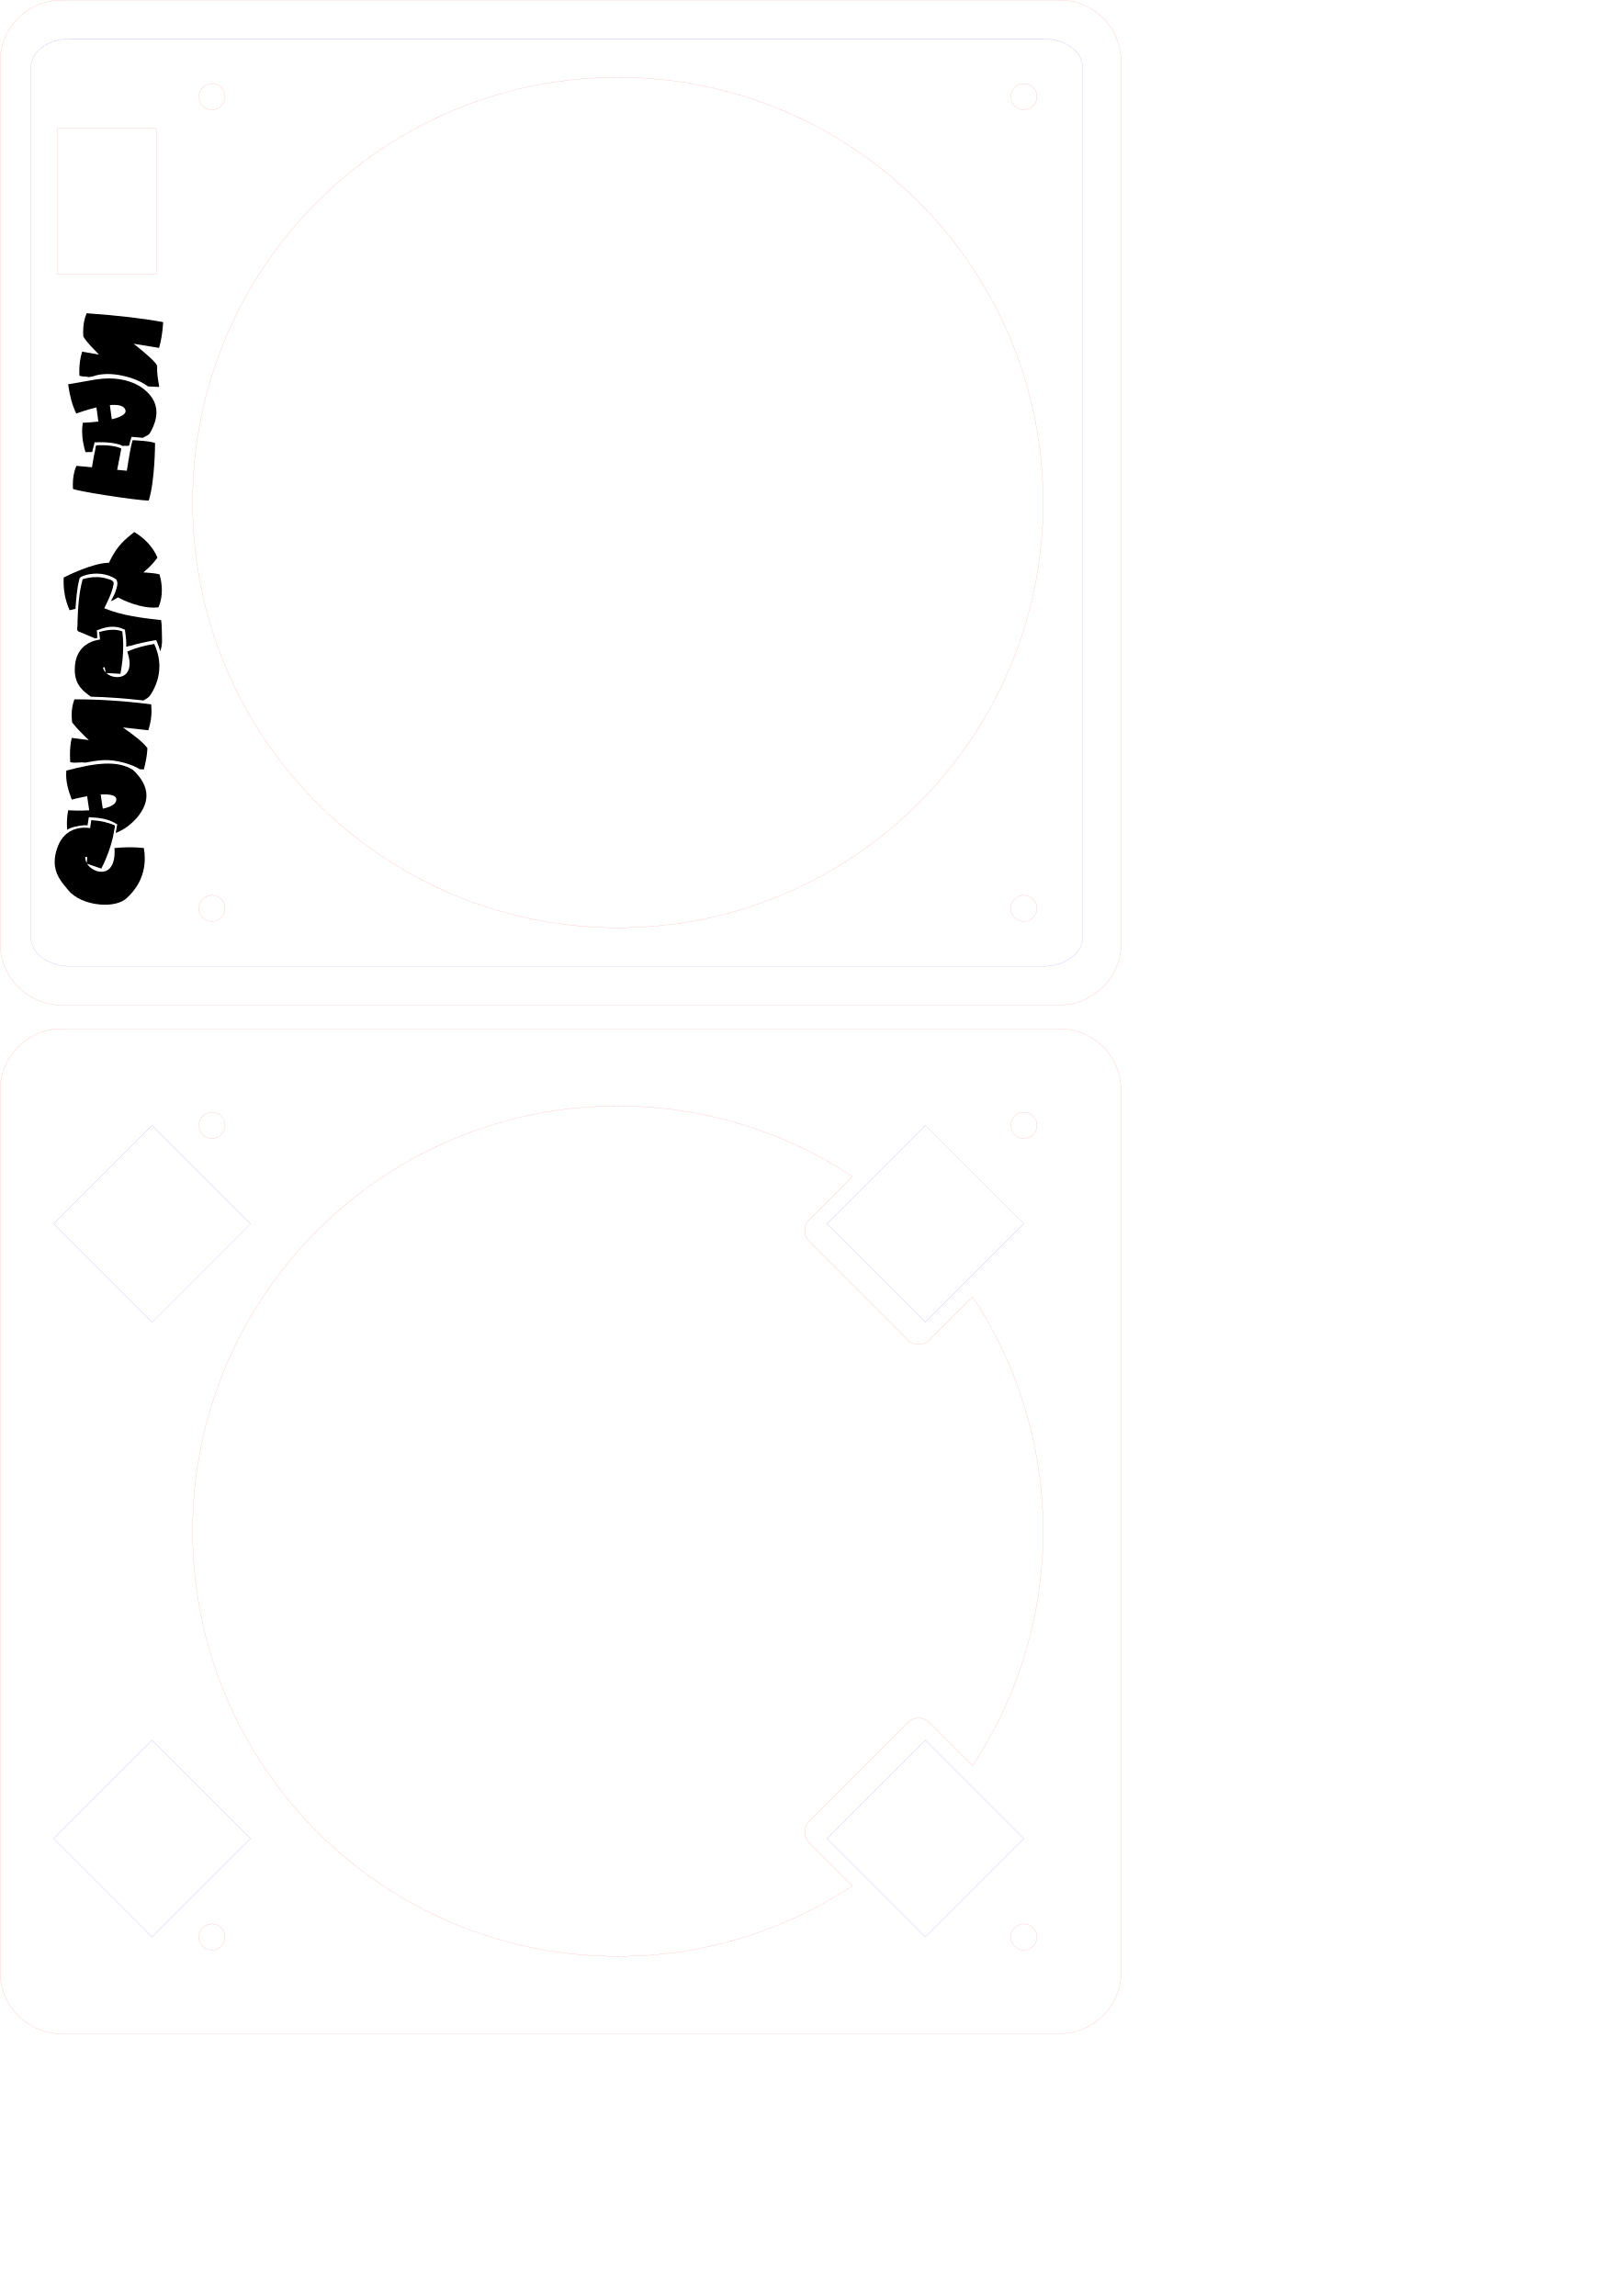
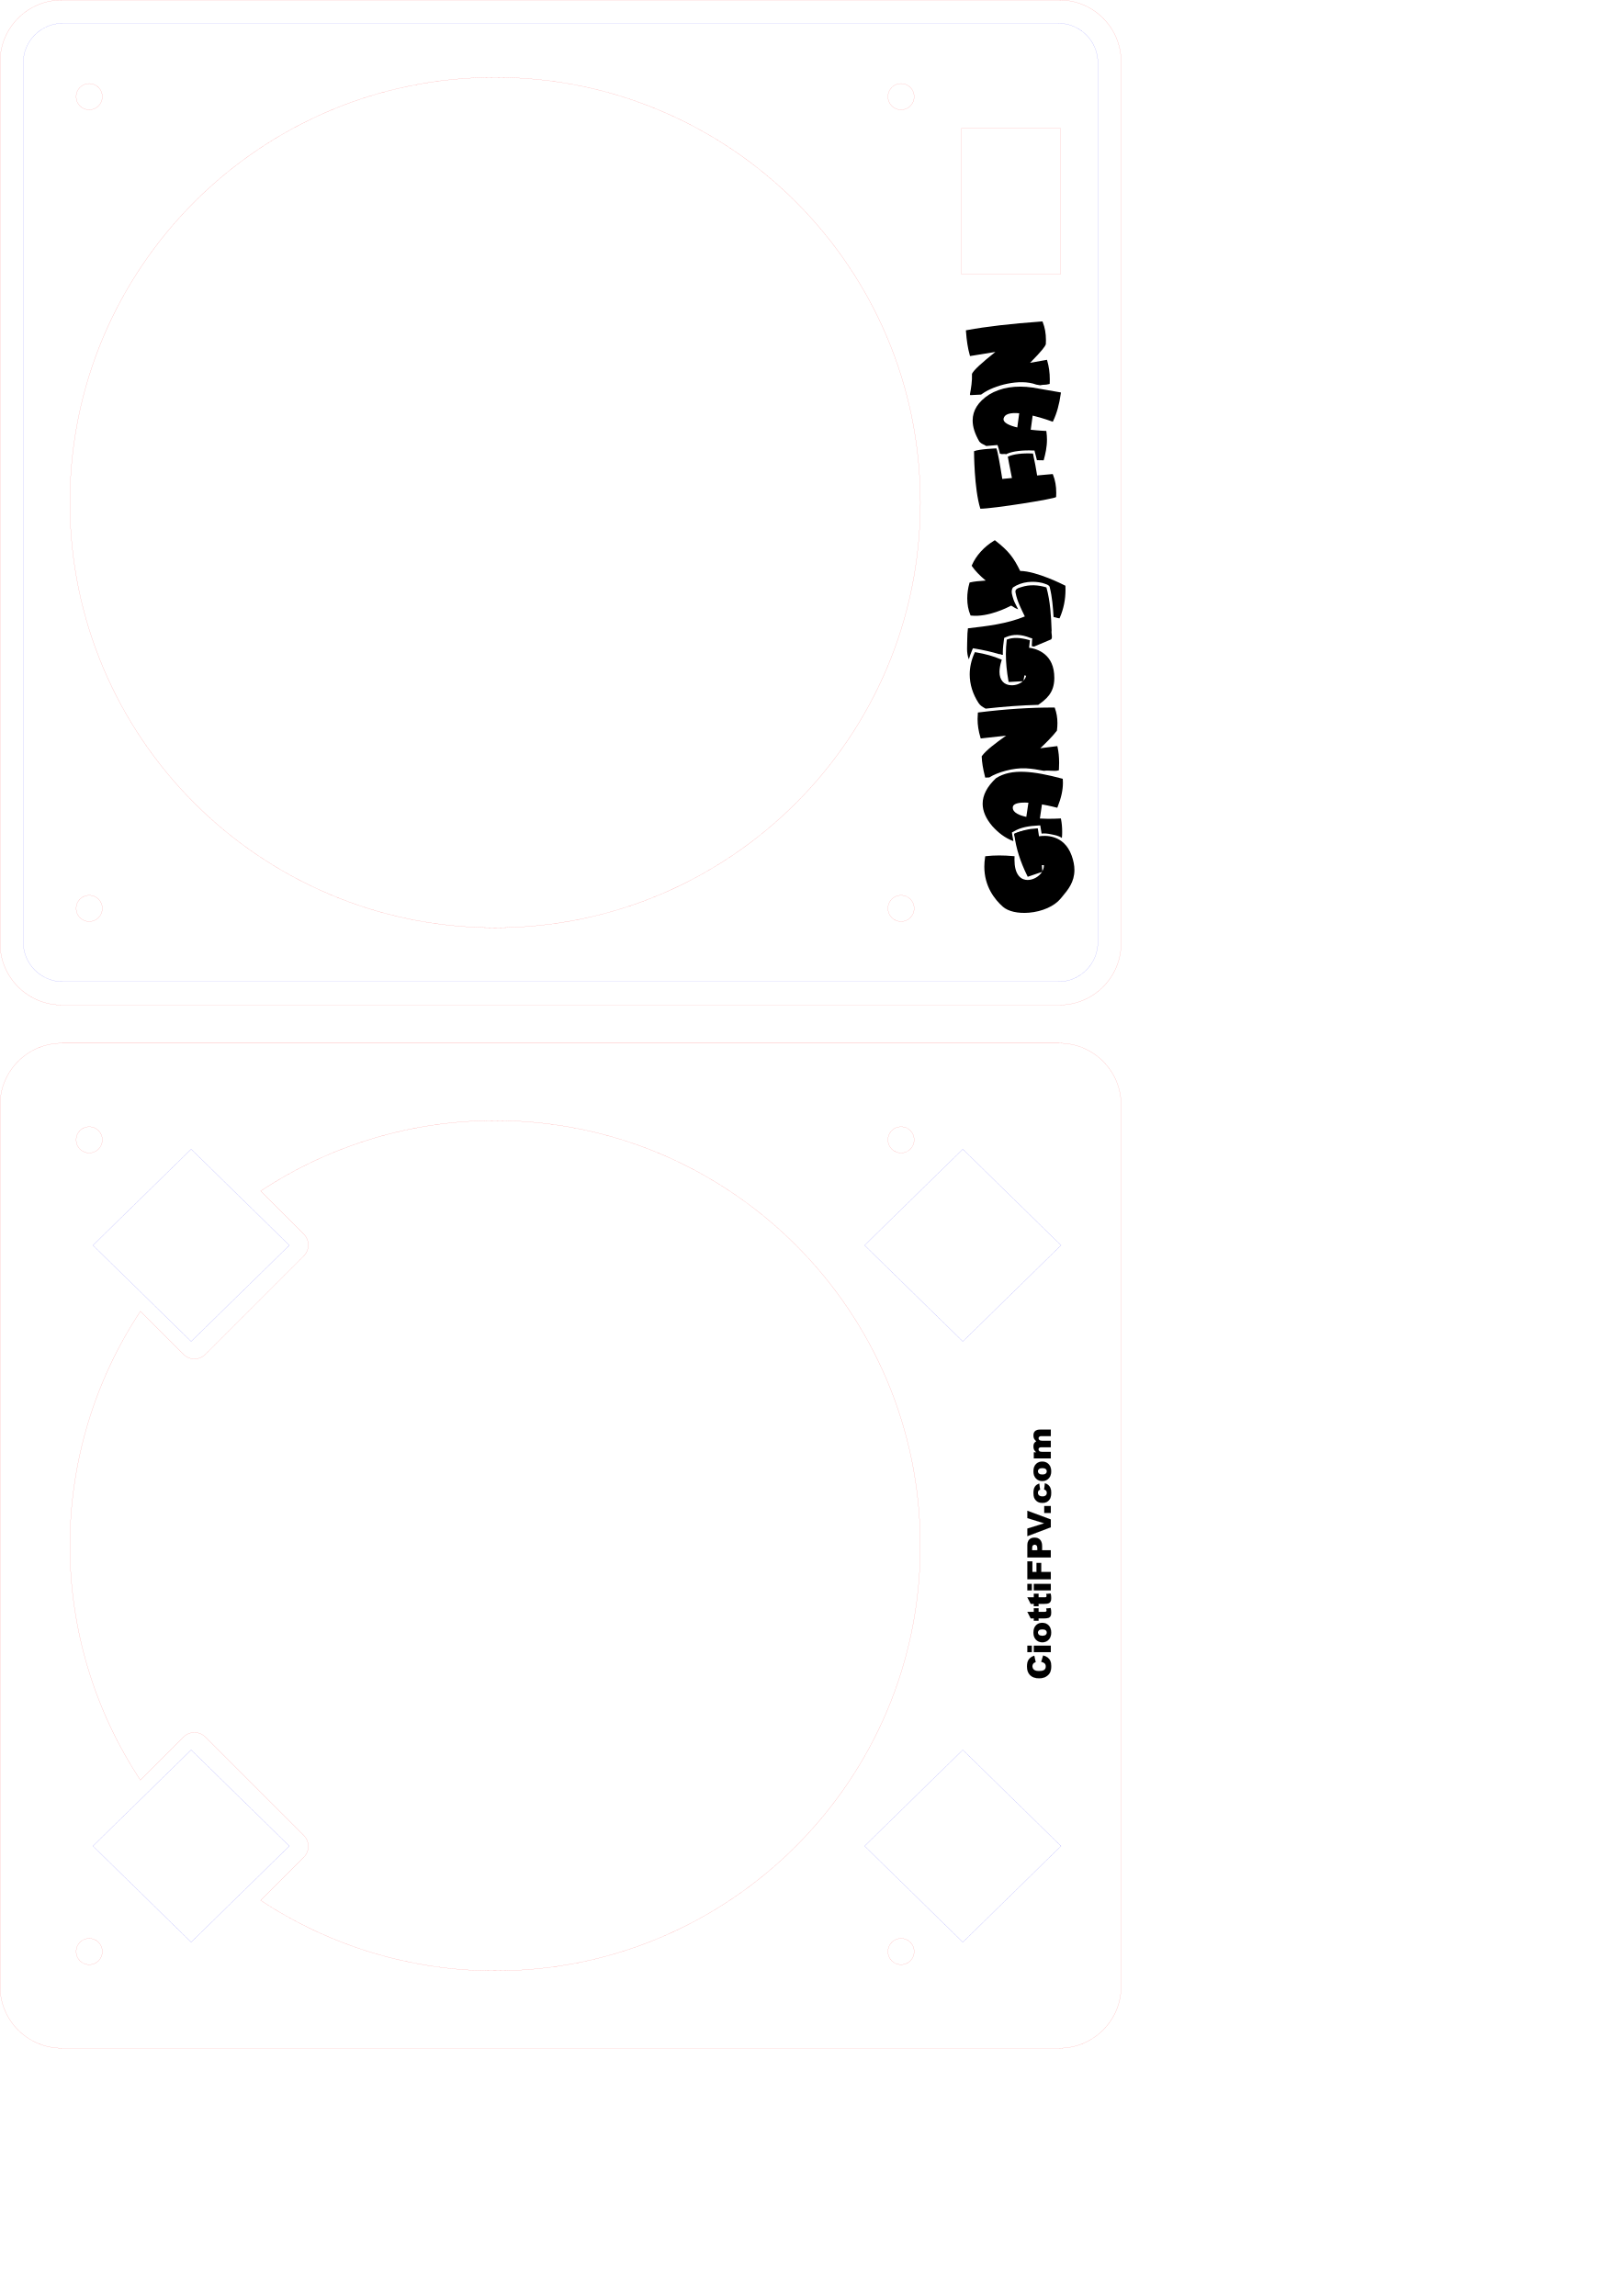
- <svg xmlns="http://www.w3.org/2000/svg" width="210mm" height="297mm" viewBox="0 0 210 297" version="1.1" id="svg547" xml:space="preserve">
-   <defs id="defs544">
+ <svg xmlns="http://www.w3.org/2000/svg" width="210mm" height="297mm" viewBox="0 0 210 297" version="1.1" id="svg342" xml:space="preserve">
+   <defs id="defs339">
    <style id="style520">
      .cls-1 {
        fill: #f89a2c;
      }

      .cls-1, .cls-2 {
        stroke-width: 0px;
      }

      .cls-2 {
        fill: #e0402f;
      }
    </style>
    <style id="style671">
      .cls-1 {
        fill: #f89a2c;
      }

      .cls-1, .cls-2, .cls-3 {
        stroke-width: 0px;
      }

      .cls-2 {
        fill: #7d211e;
      }

      .cls-3 {
        fill: #e0402f;
      }
    </style>
    <style id="style872">
      .cls-1 {
        fill: #f89a2c;
      }

      .cls-1, .cls-2, .cls-3 {
        stroke-width: 0px;
      }

      .cls-2 {
        fill: #7d211e;
      }

      .cls-3 {
        fill: #e0402f;
      }
    </style>
    <style id="style520-4">
      .cls-1 {
        fill: #f89a2c;
      }

      .cls-1, .cls-2 {
        stroke-width: 0px;
      }

      .cls-2 {
        fill: #e0402f;
      }
    </style>
    <style id="style671-0">
      .cls-1 {
        fill: #f89a2c;
      }

      .cls-1, .cls-2, .cls-3 {
        stroke-width: 0px;
      }

      .cls-2 {
        fill: #7d211e;
      }

      .cls-3 {
        fill: #e0402f;
      }
    </style>
    <style id="style872-6">
      .cls-1 {
        fill: #f89a2c;
      }

      .cls-1, .cls-2, .cls-3 {
        stroke-width: 0px;
      }

      .cls-2 {
        fill: #7d211e;
      }

      .cls-3 {
        fill: #e0402f;
      }
    </style>
+     <style id="style520-1">
+       .cls-1 {
+         fill: #f89a2c;
+       }
+ 
+       .cls-1, .cls-2 {
+         stroke-width: 0px;
+       }
+ 
+       .cls-2 {
+         fill: #e0402f;
+       }
+     </style>
+     <style id="style671-6">
+       .cls-1 {
+         fill: #f89a2c;
+       }
+ 
+       .cls-1, .cls-2, .cls-3 {
+         stroke-width: 0px;
+       }
+ 
+       .cls-2 {
+         fill: #7d211e;
+       }
+ 
+       .cls-3 {
+         fill: #e0402f;
+       }
+     </style>
+     <style id="style872-2">
+       .cls-1 {
+         fill: #f89a2c;
+       }
+ 
+       .cls-1, .cls-2, .cls-3 {
+         stroke-width: 0px;
+       }
+ 
+       .cls-2 {
+         fill: #7d211e;
+       }
+ 
+       .cls-3 {
+         fill: #e0402f;
+       }
+     </style>
+     <style id="style520-4-13">
+       .cls-1 {
+         fill: #f89a2c;
+       }
+ 
+       .cls-1, .cls-2 {
+         stroke-width: 0px;
+       }
+ 
+       .cls-2 {
+         fill: #e0402f;
+       }
+     </style>
+     <style id="style671-0-2">
+       .cls-1 {
+         fill: #f89a2c;
+       }
+ 
+       .cls-1, .cls-2, .cls-3 {
+         stroke-width: 0px;
+       }
+ 
+       .cls-2 {
+         fill: #7d211e;
+       }
+ 
+       .cls-3 {
+         fill: #e0402f;
+       }
+     </style>
+     <style id="style872-6-2">
+       .cls-1 {
+         fill: #f89a2c;
+       }
+ 
+       .cls-1, .cls-2, .cls-3 {
+         stroke-width: 0px;
+       }
+ 
+       .cls-2 {
+         fill: #7d211e;
+       }
+ 
+       .cls-3 {
+         fill: #e0402f;
+       }
+     </style>
+     <style id="style520-6">
+       .cls-1 {
+         fill: #f89a2c;
+       }
+ 
+       .cls-1, .cls-2 {
+         stroke-width: 0px;
+       }
+ 
+       .cls-2 {
+         fill: #e0402f;
+       }
+     </style>
+     <style id="style671-8">
+       .cls-1 {
+         fill: #f89a2c;
+       }
+ 
+       .cls-1, .cls-2, .cls-3 {
+         stroke-width: 0px;
+       }
+ 
+       .cls-2 {
+         fill: #7d211e;
+       }
+ 
+       .cls-3 {
+         fill: #e0402f;
+       }
+     </style>
+     <style id="style872-4">
+       .cls-1 {
+         fill: #f89a2c;
+       }
+ 
+       .cls-1, .cls-2, .cls-3 {
+         stroke-width: 0px;
+       }
+ 
+       .cls-2 {
+         fill: #7d211e;
+       }
+ 
+       .cls-3 {
+         fill: #e0402f;
+       }
+     </style>
+     <style id="style520-4-1">
+       .cls-1 {
+         fill: #f89a2c;
+       }
+ 
+       .cls-1, .cls-2 {
+         stroke-width: 0px;
+       }
+ 
+       .cls-2 {
+         fill: #e0402f;
+       }
+     </style>
+     <style id="style671-0-0">
+       .cls-1 {
+         fill: #f89a2c;
+       }
+ 
+       .cls-1, .cls-2, .cls-3 {
+         stroke-width: 0px;
+       }
+ 
+       .cls-2 {
+         fill: #7d211e;
+       }
+ 
+       .cls-3 {
+         fill: #e0402f;
+       }
+     </style>
+     <style id="style872-6-5">
+       .cls-1 {
+         fill: #f89a2c;
+       }
+ 
+       .cls-1, .cls-2, .cls-3 {
+         stroke-width: 0px;
+       }
+ 
+       .cls-2 {
+         fill: #7d211e;
+       }
+ 
+       .cls-3 {
+         fill: #e0402f;
+       }
+     </style>
  </defs>
-   <g id="layer2">
-     <g id="layer3" />
-   </g>
+   <g id="layer2" style="display:inline" />
  <g id="layer1" style="display:inline">
-     <g id="g1971">
-       <circle style="fill:none;stroke:#ff0000;stroke-width:0.01;stroke-opacity:1;stroke-dasharray:none" id="path1226" cx="27.413" cy="12.505" r="1.697" />
-       <circle style="fill:none;stroke:#ff0000;stroke-width:0.01;stroke-opacity:1;stroke-dasharray:none" id="path1226-9" cx="132.413" cy="12.505" r="1.697" />
-       <circle style="fill:none;stroke:#ff0000;stroke-width:0.01;stroke-opacity:1;stroke-dasharray:none" id="path1226-7" cx="132.413" cy="117.505" r="1.697" />
-       <circle style="fill:none;stroke:#ff0000;stroke-width:0.01;stroke-opacity:1;stroke-dasharray:none" id="path1226-4" cx="27.413" cy="117.505" r="1.697" />
-     </g>
-     <circle style="display:inline;fill:none;stroke:#ff0000;stroke-width:0.01;stroke-opacity:1" id="path731" cx="79.913" cy="65.005" r="55" />
-     <rect style="fill:none;stroke:#ff0000;stroke-width:0.01;stroke-opacity:1" id="rect672" width="145" height="130" x="0.005" y="0.005" rx="8" ry="8" />
-     <rect style="fill:none;stroke:#ff0000;stroke-width:0.01;stroke-dasharray:none;stroke-opacity:1" id="rect2567" width="12.84" height="18.84" x="7.396" y="16.614" />
-     <rect style="display:inline;fill:none;stroke:#0000ff;stroke-width:0.01;stroke-opacity:1" id="rect2394-3-0" width="18" height="18" x="173.08" y="145.268" transform="rotate(45)" />
-     <rect style="display:inline;fill:none;stroke:#0000ff;stroke-width:0.01;stroke-opacity:1" id="rect2394-2" width="18" height="18" x="116.844" y="89.032" transform="rotate(45)" />
-     <rect style="display:inline;fill:none;stroke:#0000ff;stroke-width:0.01;stroke-opacity:1" id="rect2394-3" width="18" height="18" x="243.799" y="74.549" transform="rotate(45)" />
-     <rect style="display:inline;fill:none;stroke:#0000ff;stroke-width:0.01;stroke-opacity:1" id="rect2394" width="18" height="18" x="187.563" y="18.313" transform="rotate(45)" />
-     <g id="g1971-7" transform="translate(8.2260797e-7,133.0641)" style="display:inline">
-       <circle style="fill:none;stroke:#ff0000;stroke-width:0.01;stroke-dasharray:none;stroke-opacity:1" id="path1226-8" cx="27.413" cy="12.505" r="1.697" />
-       <circle style="fill:none;stroke:#ff0000;stroke-width:0.01;stroke-dasharray:none;stroke-opacity:1" id="path1226-9-9" cx="132.413" cy="12.505" r="1.697" />
-       <circle style="fill:none;stroke:#ff0000;stroke-width:0.01;stroke-dasharray:none;stroke-opacity:1" id="path1226-7-9" cx="132.413" cy="117.505" r="1.697" />
-       <circle style="fill:none;stroke:#ff0000;stroke-width:0.01;stroke-dasharray:none;stroke-opacity:1" id="path1226-4-1" cx="27.413" cy="117.505" r="1.697" />
-     </g>
-     <path id="path731-2" style="display:inline;fill:none;stroke:#ff0000;stroke-width:0.01;stroke-opacity:1" d="m 79.913,143.068 a 55,55 0 0 0 -55,55 55,55 0 0 0 55,55 55,55 0 0 0 30.325,-9.119 l -5.573,-5.573 c -0.783,-0.783 -0.783,-2.045 0,-2.828 l 12.728,-12.728 c 0.783,-0.783 2.045,-0.783 2.829,0 l 5.572,5.572 a 55,55 0 0 0 9.119,-30.324 55,55 0 0 0 -9.117,-30.327 l -5.574,5.574 c -0.783,0.783 -2.045,0.783 -2.829,0 l -12.728,-12.728 c -0.783,-0.783 -0.783,-2.045 0,-2.828 l 5.575,-5.575 a 55,55 0 0 0 -30.327,-9.117 z" />
-     <rect style="display:inline;fill:none;stroke:#ff0000;stroke-width:0.01;stroke-opacity:1" id="rect672-8" width="145" height="130" x="0.005" y="133.069" rx="8" ry="8" />
-     <g id="layer1-6" style="display:inline" transform="matrix(1.002092,0,0,1.023445,-117.7514,-80.7198)">
-       <g id="g445" transform="matrix(0,-1,-1,0,159.0659,206.633)">
-         <g id="layer2-0">
-           <g id="layer3-5" />
-         </g>
-         <g id="layer1-7" style="display:inline">
-           <g id="layer1-6-3" style="display:inline" transform="translate(-116.6316,-77.30956)">
-             <g id="g1032-5" transform="matrix(0.9600051,0,0,0.9600051,104.3644,-54.83463)">
-               <path id="path717-3" class="cls-3" d="m 1086.275,1408.671 -0.523,0.037 c -4.627,0.326 -8.487,0.953 -11.795,1.916 l -0.496,0.145 2.059,12.883 c -5.617,-7.208 -8.968,-10.883 -10.775,-11.836 l -0.143,-0.076 -0.158,0.01 c -3.285,0.141 -6.736,-0.403 -10.032,-1.039 l -0.385,0.15 0.014,0.412 c 0.053,1.692 0.138,3.393 0.25,5.101 0.131,0.195 0.264,0.386 0.393,0.588 l 0.012,0.016 0.01,0.016 c 4.139,5.889 7.692,18.973 4.545,27.465 v 0.018 0.016 l -0.324,1.904 c 0.451,2.036 0.046,2.373 0.573,4.416 l 0.107,0.42 0.433,0.02 c 0.605,0.027 1.21,0.039 1.799,0.039 v 0 c 3.315,0 6.432,-0.437 9.262,-1.289 l 0.496,-0.15 -1.492,-8.572 c 6.423,6.494 8.313,7.671 9.174,7.973 l 0.076,0.027 h 0.084 c 0.673,0.039 1.335,0.059 1.973,0.059 3.326,0 6.237,-0.532 8.896,-1.619 l 0.395,-0.16 -0.031,-0.424 c -1.14,-15.942 -2.508,-28 -4.305,-37.947 z m -31.672,13.582 c 0.522,6.318 1.438,12.734 2.744,19.201 0.863,-7.277 0.04,-13.724 -2.744,-19.201 z" transform="matrix(0.2645833,0,0,0.2645833,-183.9582,-213.7081)" style="display:inline;fill:#000000;fill-opacity:1" />
-               <path id="path725-4" style="display:inline;fill:#000000;fill-opacity:1" class="cls-3" d="m 1041.412,1412.093 c -3.174,0 -6.693,1.142 -10.459,3.387 l -0.047,0.029 -0.041,0.037 c -1.238,1.094 -1.224,2.056 -2.156,3.454 0.218,2.49 0.453,5.267 0.46,5.446 l 0.012,0.285 -0.264,0.107 c -0.555,0.225 -2.608,0.801 -4.029,1.114 -0.452,1.316 0.067,1.916 -0.268,3.384 l 0.109,-0.019 0.131,0.291 c 1.289,2.887 1.858,8.041 1.603,13.318 v 0.592 l -0.709,0.166 c -0.97,0.228 -3.141,0.867 -4.096,1.067 -0.067,1.257 -0.011,1.645 -0.056,2.961 l -0.016,0.459 0.441,0.123 c 2.748,0.776 6.069,1.566 9.877,1.566 1.269,0 2.554,-0.091 3.818,-0.272 l 0.486,-0.068 0.016,-0.492 c 0,-0.035 0.114,-3.397 0.58,-7.42 l 7.039,0.973 c -1.207,5.154 -2.872,9.687 -2.889,9.734 l -0.182,0.496 0.475,0.233 c 3.698,1.805 8.254,3.094 13.539,3.832 v 0 l 0.562,0.078 2.434,-14.299 c 1.231,-8.743 0.065,-16.203 -3.475,-22.186 -3.538,-5.56 -7.878,-8.373 -12.896,-8.373 z m -14.518,8.369 c -0.712,1.228 -1.332,2.558 -1.869,3.984 0.914,-0.209 1.617,-0.395 2.084,-0.557 -0.024,-0.553 -0.102,-1.911 -0.215,-3.428 z m 15.102,7.311 c 0.142,0 0.289,0.019 0.439,0.057 2.107,0.525 2.97,3.192 2.566,7.928 v 0 l -7.066,-0.979 c 1.054,-4.524 2.489,-7.006 4.062,-7.006 z m -18.727,2.955 c -0.746,3.672 -1.184,7.785 -1.449,12.291 0.881,-0.186 1.656,0.044 2.548,-0.166 l 0.2,-0.446 c 0.23,-4.799 -0.233,-8.899 -1.299,-11.68 z" transform="matrix(0.2645833,0,0,0.2645833,-183.9582,-213.7081)" />
-               <path class="cls-3" d="m 1026.125,1412.799 c 0,0 -18.727,0.012 -28.625,3.209 0.004,6.563 4.96,38.178 5.82,38.48 l 0.077,0.027 h 0.083 c 0.673,0.039 1.338,0.058 1.974,0.058 3.326,0 6.237,-0.532 8.897,-1.62 l 0.393,-0.16 -0.03,-0.424 c -0.217,-3.029 -0.441,-4.747 -0.676,-7.508 3.351,-0.536 7.127,-1.24 10.539,-2.042 l 0.397,-0.093 v -0.279 c 0.238,-4.926 -0.249,-9.529 -1.569,-12.484 0,0 -5.445,0.983 -10.627,2.094 -0.146,-1.277 -0.296,-3.693 -0.45,-4.91 7.068,-1.131 13.414,-2.257 15.197,-2.981 0,0 -0.314,-8.712 -1.401,-11.372 z" id="path741-6" transform="matrix(0.2645833,0,0,0.2645833,-183.9582,-213.7081)" style="display:inline;fill:#000000;fill-opacity:1" />
-               <path id="path677-6" style="display:inline;fill:#000000;fill-opacity:1" class="cls-3" d="m 1184.634,352.036 c -22.21,0.01 -42.621,3.889 -60.651,11.539 l -2.337,1.01 -0.274,2.524 c -6.59,63.09 29.586,136.297 36.636,149.847 -5.881,10.839 -9.083,13.048 -13.729,26.14 11.531,-5.437 22.761,-12.647 34.717,-17.08 14.274,-4.254 31.749,-12.273 45.636,-2.581 22.566,34.116 24.549,76.911 16.665,110.221 -3.041,8.198 -6.147,28.507 -18.107,28.479 -34.86,8.711 -71.311,11.453 -107.125,13.86 -1.233,8.395 -3.497,12.2 -4.343,19.093 l -0.389,3.188 2.928,1.298 c 31.79,14.05 66.1,21.151 101.99,21.131 h 0.014 c 4.05,-0.01 8.16,-0.094 12.26,-0.274 l 2.539,-0.115 1.139,-2.25 c 2.18,-4.34 52.66,-105.494 53.18,-167.444 48.39,-24.29 72.893,-42.463 111.163,-92.773 l 1.76,-2.308 -1.471,-2.495 c -22.19,-37.59 -55.026,-68.02 -90.076,-83.47 l -2.236,-0.995 -2.005,1.414 c -16.78,11.85 -33.99,28.689 -52.43,51.319 -1.56,-26.53 -3.726,-45.122 -6.736,-58.012 l -0.562,-2.452 -2.423,-0.707 c -18.06,-5.31 -37.333,-8.116 -55.733,-8.106 z" transform="matrix(0.03582759,0,0,0.03582759,25.71862,146.5704)" />
-               <path id="path685-3" style="display:inline;fill:#000000;fill-opacity:1" class="cls-3" d="m 62.862,159.186 c -0.97,-5.7e-4 -1.823,-0.145 -2.728,0.21 0.334,0.1 0.913,0.303 1.243,0.455 l 0.214,0.098 -0.038,0.233 c -0.19,1.164 -0.441,2.293 -0.737,3.293 0.046,0.27 -0.136,0.235 -0.081,0.504 0.091,-0.002 0.19,-0.014 0.279,-0.015 0.634,-7.1e-4 1.166,0.081 1.751,0.156 l 0.188,0.024 0.108,0.252 c 0.412,0.979 0.387,2.028 -0.106,3.272 l -0.069,0.258 -0.266,-0.031 -0.746,-0.038 c -0.011,0.079 -0.044,0.198 -0.065,0.298 0.341,0.82 0.604,1.471 0.944,2.287 0.178,0.263 0.842,0.002 1.153,0.083 1.911,-0.066 3.848,-0.175 5.697,-0.697 0.328,-1.084 0.404,-2.267 0.047,-3.353 -0.115,-0.382 -0.231,-0.963 -0.78,-0.788 -1.096,0.212 -2.096,0.748 -3.089,1.237 -0.977,-2.434 -1.274,-5.062 -1.563,-7.649 -0.447,-0.057 -0.9,-0.089 -1.353,-0.089 z" />
-               <path id="path693-8" style="display:inline;fill:#000000;fill-opacity:1" class="cls-3" d="m 904.917,361.253 c -36.01,0.02 -72.198,11.486 -104.658,33.146 -9.662,6.446 -13.488,13.404 -20.881,26.536 7.623,68.711 12.348,134.926 13.919,197.676 20.163,27.987 42.446,60.17 98.682,60.136 l 0.014,0.014 c 5.09,0 10.408,-0.251 15.808,-0.721 80.14,-7.01 93.279,-75.357 95.369,-94.057 l 27.621,3.202 0.966,-3.606 c 9.08,-33.82 9.786,-59.451 2.236,-80.671 l -0.88,-2.495 -2.639,-0.346 c -16.15,-2.08 -33.208,-3.126 -50.728,-3.116 -30.63,0.02 -63.818,3.273 -98.658,9.693 l -3.736,0.692 2.841,53.281 c -9.15,-10.2 -15.535,-25.693 -14.885,-43.833 0.98,-27.37 19.31,-43.727 49.04,-43.747 11.92,-0.01 25.689,2.479 40.949,7.399 l 3.765,1.226 1.543,-3.649 c 11.53,-27.4 20.006,-58.171 25.876,-94.071 l 0.534,-3.245 -3,-1.385 c -26.03,-12 -52.629,-18.078 -79.099,-18.058 z m -22.573,201.585 19.515,3.808 -1.745,6.361 c -6.19,-1.3 -12.37,-4.859 -17.77,-10.169 z" transform="matrix(0.03582759,0,0,0.03582759,25.71862,146.5704)" />
-               <path id="path701-1" style="display:inline;fill:#000000;fill-opacity:1" class="cls-3" d="m 741.295,390.764 c -22.35,0.02 -43.971,3.462 -68.051,10.832 l -3.418,1.053 10.414,95.369 c -28.35,-40.84 -53.629,-74.986 -74.729,-90.826 l -1.212,-0.909 -1.514,0.043 c -19.95,0.63 -44.678,4.769 -73.488,12.289 l -3.361,0.88 0.13,3.462 c 0.442,11.632 0.093,0.965 0.585,12.608 l 0.207,-0.284 c 18.33,29.22 35.723,89.179 33.213,136.729 -1.193,22.565 -4.715,44.742 -9.173,67.79 2.846,18.998 -2.714,38.054 1.318,53.066 l 0.808,3.029 3.115,0.173 c 8.3,0.46 16.349,0.692 23.929,0.692 v 0.014 c 21.79,-0.01 40.727,-1.922 57.896,-5.842 l 3.808,-0.88 -7.919,-64.041 c 16.04,17.53 42.188,44.892 63.738,61.762 l 0.923,0.736 1.183,0.144 c 9.19,1.18 18.187,1.774 26.727,1.774 19.4,-0.01 37.634,-3.148 54.204,-9.318 l 2.813,-1.053 v -2.986 c 0.34,-87.09 -5.666,-181.82 -17.856,-281.549 l -0.418,-3.447 -3.462,-0.332 c -6.8,-0.65 -13.669,-0.981 -20.409,-0.981 z m -212.778,88.345 c 2.171,46.685 5.294,91.261 9.895,131.443 7.207,-49.614 6.338,-94.774 -9.895,-131.443 z" transform="matrix(0.03582759,0,0,0.03582759,25.71862,146.5704)" />
-               <path id="path709-9" style="display:inline;fill:#000000;fill-opacity:1" class="cls-3" d="m 429.874,409.803 c -26.96,0.02 -54.611,12.222 -82.301,36.362 -23.428,21.809 -42.491,45.37 -55.108,78.998 6.855,-1.273 19.006,-3.772 25.857,-4.683 l 6.144,-0.822 2.755,5.553 c 16.888,27.325 21.155,61.347 22.785,93.056 l 0.389,7.789 -7.702,1.197 -22.472,3.726 c 1.24,9.53 0.692,20.6 -3.058,38.29 -2.435,11.471 -4.392,25.093 -13.034,37.838 10.555,1.006 13.449,1.111 23.078,1.106 15.99,-0.01 30.702,-1.36 45.002,-4.14 l 3.736,-0.736 -0.245,-3.793 c -0.02,-0.37 -2.335,-35.924 -0.115,-74.974 l 51.911,7.818 c -5.12,29.46 -11.364,53.507 -11.424,53.757 l -0.966,3.678 3.519,1.428 c 32.874,13.338 61.789,19.821 88.345,19.804 3.875,-0.01 7.768,-0.153 11.553,-0.433 l 3.087,-0.231 0.779,-3 c 27.45,-106.15 38.25,-188.812 1.63,-247.192 l -0.216,-0.346 -0.274,-0.288 c -30.55,-33.04 -62.063,-49.782 -93.653,-49.762 z m -14.409,113.052 c 0.32,0 0.646,0.019 0.966,0.029 3.62,0.15 6.565,1.563 9.015,4.313 5,5.62 10.377,19.599 8.337,54.319 h -0.014 l -52.084,-7.846 c 4.98,-24.14 14.79,-50.804 33.78,-50.814 z m -95.831,4.88 c -8.023,1.067 -20.602,8.06 -28.833,9.688 -6.165,18.053 -10.986,37.516 -14.121,58.661 l -12.621,106.172 4.082,0.663 c 6.611,1.085 12.615,1.675 18.808,2.423 30.158,-38.752 18.131,-87.667 18.131,-87.667 l 29.727,-4.601 c -1.48,-28.77 -3.124,-60.97 -15.174,-85.34 z" transform="matrix(0.03582759,0,0,0.03582759,25.71862,146.5704)" />
-               <path class="cls-3" d="m 186.47,754.18 c -44.37,0.03 -72.65,-24.08 -97.6,-45.36 -2.48,-2.11 -4.92,-4.19 -7.33,-6.21 C 53.47,679.13 33.53,633.45 29.5,583.39 c -3.34,-41.41 4.85,-77.9 21.91,-97.61 27.48,-31.76 75.35,-69.62 147.28,-69.67 11.43,0 23.22,0.97 35.06,2.92 l 3.23,0.53 0.36,3.26 c 3.45,31.21 3.48,64.79 0.08,102.65 l -0.37,4.11 -4.12,-0.17 c -3.03,-0.13 -6.03,-0.2 -8.92,-0.19 -25.91,0.02 -45.54,5.25 -58.33,15.55 -13.15,10.58 -15.9,24.26 -15.89,33.87 0.01,21.58 13.09,43.44 29.71,54.15 l -17.97,-53.78 3.34,-1.68 c 51.82,-26.15 100.9,-42.03 150.03,-48.56 l 3.07,-0.41 1.37,2.78 c 11.82,23.9 18.34,50.64 19.94,81.74 l 0.2,3.9 -29.17,4.51 c 3.09,19.19 9.26,92.67 -70.4,122.32 -18.86,7.02 -36.84,10.58 -53.46,10.59 z m -4.25,-120.5 c 6.23,3.72 12.9,5.87 19.53,5.86 0.84,0 1.67,-0.03 2.51,-0.1 v -7.45 c 0,0 -22.04,1.69 -22.04,1.69 z" id="path733-8" style="display:inline;fill:#000000;fill-opacity:1" transform="matrix(0.03582759,0,0,0.03582759,25.71862,146.5704)" />
-             </g>
-           </g>
-         </g>
+     <g id="g507">
+       <g id="layer3">
+         <g id="g533-7" style="display:inline" transform="translate(5.09488,136.4266)">
+           <rect style="display:inline;fill:none;stroke:#0000ff;stroke-width:0.01;stroke-opacity:1" id="rect2394-3-0-1-4" width="17.776" height="17.776" x="78.007" y="50.541" transform="matrix(0.7145212,0.6996138,-0.7145212,0.6996138,0,0)" />
+           <rect style="display:inline;fill:none;stroke:#0000ff;stroke-width:0.01;stroke-opacity:1" id="rect2394-2-5-2" width="17.776" height="17.776" x="22.471" y="-4.996" transform="matrix(0.7145212,0.6996138,-0.7145212,0.6996138,0,0)" />
+           <rect style="display:inline;fill:none;stroke:#0000ff;stroke-width:0.01;stroke-opacity:1" id="rect2394-3-02-2" width="17.776" height="17.776" x="147.846" y="-19.298" transform="matrix(0.7145212,0.6996138,-0.7145212,0.6996138,0,0)" />
+           <rect style="display:inline;fill:none;stroke:#0000ff;stroke-width:0.01;stroke-opacity:1" id="rect2394-8-0" width="17.776" height="17.776" x="92.31" y="-74.835" transform="matrix(0.7145212,0.6996138,-0.7145212,0.6996138,0,0)" />
+         </g>
+         <g id="g867-3" transform="translate(-15.87501,134.9378)" style="display:inline">
+           <circle style="fill:none;stroke:#ff0000;stroke-width:0.01;stroke-dasharray:none;stroke-opacity:1" id="circle859-1" cx="27.413" cy="12.505" r="1.697" />
+           <circle style="fill:none;stroke:#ff0000;stroke-width:0.01;stroke-dasharray:none;stroke-opacity:1" id="circle861-1" cx="132.413" cy="12.505" r="1.697" />
+           <circle style="fill:none;stroke:#ff0000;stroke-width:0.01;stroke-dasharray:none;stroke-opacity:1" id="circle863-0" cx="132.413" cy="117.505" r="1.697" />
+           <circle style="fill:none;stroke:#ff0000;stroke-width:0.01;stroke-dasharray:none;stroke-opacity:1" id="circle865-9" cx="27.413" cy="117.505" r="1.697" />
+         </g>
+         <g aria-label="CiottiFPV.com" id="text961-4" style="font-weight:900;font-size:4.233px;font-family:Arial;-inkscape-font-specification:'Arial, Heavy';display:inline;stroke:#000000;stroke-width:0.01" transform="rotate(-90,62.84918,207.204)">
+           <path d="m 55.087,279.021 0.821,0.248 q -0.083,0.345 -0.26,0.577 -0.178,0.232 -0.442,0.349 -0.263,0.118 -0.67,0.118 -0.494,0 -0.808,-0.143 -0.312,-0.145 -0.54,-0.506 -0.227,-0.362 -0.227,-0.926 0,-0.752 0.399,-1.155 0.401,-0.405 1.133,-0.405 0.573,0 0.899,0.232 0.329,0.232 0.488,0.711 l -0.827,0.184 q -0.043,-0.138 -0.091,-0.203 -0.079,-0.107 -0.192,-0.165 -0.114,-0.058 -0.254,-0.058 -0.318,0 -0.488,0.256 -0.128,0.19 -0.128,0.597 0,0.504 0.153,0.692 0.153,0.186 0.43,0.186 0.269,0 0.405,-0.151 0.138,-0.151 0.201,-0.438 z" id="path963-9" />
+           <path d="m 56.337,277.228 h 0.841 v 0.573 h -0.841 z m 0,0.835 h 0.841 v 2.195 h -0.841 z" id="path965-2" />
+           <path d="m 57.612,279.167 q 0,-0.502 0.339,-0.827 0.339,-0.327 0.916,-0.327 0.659,0 0.996,0.382 0.271,0.308 0.271,0.759 0,0.506 -0.337,0.831 -0.335,0.322 -0.928,0.322 -0.529,0 -0.856,-0.269 -0.401,-0.333 -0.401,-0.872 z m 0.843,-0.002 q 0,0.294 0.118,0.434 0.12,0.141 0.3,0.141 0.182,0 0.298,-0.138 0.118,-0.139 0.118,-0.444 0,-0.285 -0.118,-0.424 -0.118,-0.141 -0.291,-0.141 -0.184,0 -0.304,0.143 -0.12,0.141 -0.12,0.43 z" id="path967-4" />
+           <path d="m 61.554,277.228 v 0.835 h 0.463 v 0.614 h -0.463 v 0.779 q 0,0.141 0.027,0.186 0.041,0.07 0.145,0.07 0.093,0 0.26,-0.054 l 0.062,0.581 q -0.312,0.068 -0.583,0.068 -0.314,0 -0.463,-0.081 -0.149,-0.081 -0.221,-0.244 -0.07,-0.165 -0.07,-0.533 v -0.773 h -0.31 v -0.614 h 0.31 v -0.403 z" id="path969-1" />
+           <path d="m 63.433,277.228 v 0.835 h 0.463 v 0.614 h -0.463 v 0.779 q 0,0.141 0.027,0.186 0.041,0.07 0.145,0.07 0.093,0 0.26,-0.054 l 0.062,0.581 q -0.312,0.068 -0.583,0.068 -0.314,0 -0.463,-0.081 -0.149,-0.081 -0.221,-0.244 -0.07,-0.165 -0.07,-0.533 v -0.773 h -0.31 v -0.614 h 0.31 v -0.403 z" id="path971-9" />
+           <path d="m 64.328,277.228 h 0.841 v 0.573 h -0.841 z m 0,0.835 h 0.841 v 2.195 h -0.841 z" id="path973-7" />
+           <path d="m 65.767,277.228 h 2.315 v 0.651 h -1.375 v 0.529 h 1.174 v 0.612 h -1.174 v 1.238 h -0.941 z" id="path975-6" />
+           <path d="m 68.582,277.228 h 1.556 q 0.508,0 0.761,0.242 0.254,0.242 0.254,0.688 0,0.459 -0.277,0.717 -0.275,0.258 -0.841,0.258 h -0.513 v 1.124 h -0.941 z m 0.941,1.292 h 0.229 q 0.271,0 0.38,-0.093 0.11,-0.095 0.11,-0.242 0,-0.143 -0.095,-0.242 -0.095,-0.099 -0.358,-0.099 h -0.267 z" id="path977-6" />
+           <path d="m 71.344,277.228 h 0.98 l 0.682,2.181 0.672,-2.181 h 0.951 l -1.124,3.03 h -1.015 z" id="path979-0" />
+           <path d="m 74.341,279.415 h 0.899 v 0.843 h -0.899 z" id="path981-4" />
+           <path d="m 77.386,279.401 0.8,0.091 q -0.066,0.25 -0.217,0.434 -0.151,0.182 -0.387,0.283 -0.234,0.101 -0.595,0.101 -0.349,0 -0.583,-0.064 -0.232,-0.066 -0.399,-0.211 -0.167,-0.147 -0.263,-0.343 -0.095,-0.196 -0.095,-0.521 0,-0.339 0.116,-0.564 0.085,-0.165 0.232,-0.296 0.147,-0.132 0.302,-0.196 0.246,-0.101 0.63,-0.101 0.537,0 0.819,0.192 0.283,0.192 0.397,0.562 l -0.792,0.105 q -0.037,-0.141 -0.136,-0.211 -0.097,-0.072 -0.263,-0.072 -0.209,0 -0.339,0.151 -0.128,0.149 -0.128,0.453 0,0.271 0.128,0.411 0.128,0.141 0.327,0.141 0.165,0 0.277,-0.085 0.114,-0.085 0.169,-0.26 z" id="path983-3" />
+           <path d="m 78.469,279.167 q 0,-0.502 0.339,-0.827 0.339,-0.327 0.916,-0.327 0.659,0 0.996,0.382 0.271,0.308 0.271,0.759 0,0.506 -0.337,0.831 -0.335,0.322 -0.928,0.322 -0.529,0 -0.856,-0.269 -0.401,-0.333 -0.401,-0.872 z m 0.843,-0.002 q 0,0.294 0.118,0.434 0.12,0.141 0.3,0.141 0.182,0 0.298,-0.138 0.118,-0.139 0.118,-0.444 0,-0.285 -0.118,-0.424 -0.118,-0.141 -0.291,-0.141 -0.184,0 -0.304,0.143 -0.12,0.141 -0.12,0.43 z" id="path985-5" />
+           <path d="m 81.402,278.064 h 0.785 v 0.32 q 0.169,-0.201 0.341,-0.285 0.174,-0.085 0.418,-0.085 0.263,0 0.415,0.093 0.153,0.093 0.25,0.277 0.198,-0.215 0.362,-0.291 0.163,-0.079 0.403,-0.079 0.353,0 0.552,0.211 0.198,0.209 0.198,0.655 v 1.379 h -0.843 v -1.251 q 0,-0.149 -0.058,-0.221 -0.085,-0.114 -0.211,-0.114 -0.149,0 -0.24,0.107 -0.091,0.107 -0.091,0.345 v 1.133 h -0.843 v -1.209 q 0,-0.145 -0.017,-0.196 -0.027,-0.083 -0.093,-0.132 -0.066,-0.052 -0.155,-0.052 -0.145,0 -0.238,0.11 -0.093,0.11 -0.093,0.36 v 1.12 h -0.843 z" id="path987-3" />
+         </g>
+         <path id="path731-2-2-8" style="display:inline;fill:none;stroke:#ff0000;stroke-width:0.01;stroke-opacity:1" d="m 64.038,254.938 a 54.995,54.995 0 0 0 54.995,-54.995 54.995,54.995 0 0 0 -54.995,-54.995 54.995,54.995 0 0 0 -30.322,9.118 l 5.572,5.572 c 0.783,0.783 0.783,2.045 0,2.828 l -12.727,12.727 c -0.783,0.783 -2.045,0.783 -2.829,0 l -5.572,-5.572 a 54.995,54.995 0 0 0 -9.118,30.322 54.995,54.995 0 0 0 9.116,30.324 l 5.574,-5.574 c 0.783,-0.783 2.045,-0.783 2.829,0 l 12.727,12.727 c 0.783,0.783 0.783,2.045 0,2.828 l -5.574,5.574 a 54.995,54.995 0 0 0 30.324,9.116 z" />
+         <rect style="display:inline;fill:none;stroke:#ff0000;stroke-width:0.01;stroke-opacity:1" id="rect672-3-8" width="145" height="130" x="0.005" y="134.942" rx="8" ry="8" />
      </g>
-       <rect style="fill:none;stroke:#0000ff;stroke-width:0.01;stroke-opacity:1" id="rect328" width="135.706" height="117.241" x="121.502" y="83.761" rx="5.108" ry="3.551" />
+       <g id="layer1-7" style="display:inline">
+         <g id="g1971" transform="translate(-15.875)">
+           <circle style="fill:none;stroke:#ff0000;stroke-width:0.01;stroke-dasharray:none;stroke-opacity:1" id="path1226" cx="27.413" cy="12.505" r="1.697" />
+           <circle style="fill:none;stroke:#ff0000;stroke-width:0.01;stroke-dasharray:none;stroke-opacity:1" id="path1226-9" cx="132.413" cy="12.505" r="1.697" />
+           <circle style="fill:none;stroke:#ff0000;stroke-width:0.01;stroke-dasharray:none;stroke-opacity:1" id="path1226-7" cx="132.413" cy="117.505" r="1.697" />
+           <circle style="fill:none;stroke:#ff0000;stroke-width:0.01;stroke-dasharray:none;stroke-opacity:1" id="path1226-4" cx="27.413" cy="117.505" r="1.697" />
+         </g>
+         <rect style="fill:none;stroke:#ff0000;stroke-width:0.01;stroke-dasharray:none;stroke-opacity:1" id="rect2567" width="12.84" height="18.84" x="124.342" y="16.614" />
+         <rect style="display:inline;fill:none;stroke:#0000ff;stroke-width:0.01;stroke-opacity:1" id="rect633" width="138.99" height="123.989" x="3.005" y="3.005" rx="5.148" ry="5.124" />
+         <g id="g1032-5" transform="matrix(0,-0.9825122,0.9620136,0,-28.0377,144.3709)" style="display:inline">
+           <path id="path717-3" class="cls-3" d="m 1086.275,1408.671 -0.523,0.037 c -4.627,0.326 -8.487,0.953 -11.795,1.916 l -0.496,0.145 2.059,12.883 c -5.617,-7.208 -8.968,-10.883 -10.775,-11.836 l -0.143,-0.076 -0.158,0.01 c -3.285,0.141 -6.736,-0.403 -10.032,-1.039 l -0.385,0.15 0.014,0.412 c 0.053,1.692 0.138,3.393 0.25,5.101 0.131,0.195 0.264,0.386 0.393,0.588 l 0.012,0.016 0.01,0.016 c 4.139,5.889 7.692,18.973 4.545,27.465 v 0.018 0.016 l -0.324,1.904 c 0.451,2.036 0.046,2.373 0.573,4.416 l 0.107,0.42 0.433,0.02 c 0.605,0.027 1.21,0.039 1.799,0.039 v 0 c 3.315,0 6.432,-0.437 9.262,-1.289 l 0.496,-0.15 -1.492,-8.572 c 6.423,6.494 8.313,7.671 9.174,7.973 l 0.076,0.027 h 0.084 c 0.673,0.039 1.335,0.059 1.973,0.059 3.326,0 6.237,-0.532 8.896,-1.619 l 0.395,-0.16 -0.031,-0.424 c -1.14,-15.942 -2.508,-28 -4.305,-37.947 z m -31.672,13.582 c 0.522,6.318 1.438,12.734 2.744,19.201 0.863,-7.277 0.04,-13.724 -2.744,-19.201 z" transform="matrix(0.2645833,0,0,0.2645833,-183.9582,-213.7081)" style="display:inline;fill:#000000;fill-opacity:1" />
+           <path id="path725-4" style="display:inline;fill:#000000;fill-opacity:1" class="cls-3" d="m 1041.412,1412.093 c -3.174,0 -6.693,1.142 -10.459,3.387 l -0.047,0.029 -0.041,0.037 c -1.238,1.094 -1.224,2.056 -2.156,3.454 0.218,2.49 0.453,5.267 0.46,5.446 l 0.012,0.285 -0.264,0.107 c -0.555,0.225 -2.608,0.801 -4.029,1.114 -0.452,1.316 0.067,1.916 -0.268,3.384 l 0.109,-0.019 0.131,0.291 c 1.289,2.887 1.858,8.041 1.603,13.318 v 0.592 l -0.709,0.166 c -0.97,0.228 -3.141,0.867 -4.096,1.067 -0.067,1.257 -0.011,1.645 -0.056,2.961 l -0.016,0.459 0.441,0.123 c 2.748,0.776 6.069,1.566 9.877,1.566 1.269,0 2.554,-0.091 3.818,-0.272 l 0.486,-0.068 0.016,-0.492 c 0,-0.035 0.114,-3.397 0.58,-7.42 l 7.039,0.973 c -1.207,5.154 -2.872,9.687 -2.889,9.734 l -0.182,0.496 0.475,0.233 c 3.698,1.805 8.254,3.094 13.539,3.832 v 0 l 0.562,0.078 2.434,-14.299 c 1.231,-8.743 0.065,-16.203 -3.475,-22.186 -3.538,-5.56 -7.878,-8.373 -12.896,-8.373 z m -14.518,8.369 c -0.712,1.228 -1.332,2.558 -1.869,3.984 0.914,-0.209 1.617,-0.395 2.084,-0.557 -0.024,-0.553 -0.102,-1.911 -0.215,-3.428 z m 15.102,7.311 c 0.142,0 0.289,0.019 0.439,0.057 2.107,0.525 2.97,3.192 2.566,7.928 v 0 l -7.066,-0.979 c 1.054,-4.524 2.489,-7.006 4.062,-7.006 z m -18.727,2.955 c -0.746,3.672 -1.184,7.785 -1.449,12.291 0.881,-0.186 1.656,0.044 2.548,-0.166 l 0.2,-0.446 c 0.23,-4.799 -0.233,-8.899 -1.299,-11.68 z" transform="matrix(0.2645833,0,0,0.2645833,-183.9582,-213.7081)" />
+           <path class="cls-3" d="m 1026.125,1412.799 c 0,0 -18.727,0.012 -28.625,3.209 0.004,6.563 4.96,38.178 5.82,38.48 l 0.077,0.027 h 0.083 c 0.673,0.039 1.338,0.058 1.974,0.058 3.326,0 6.237,-0.532 8.897,-1.62 l 0.393,-0.16 -0.03,-0.424 c -0.217,-3.029 -0.441,-4.747 -0.676,-7.508 3.351,-0.536 7.127,-1.24 10.539,-2.042 l 0.397,-0.093 v -0.279 c 0.238,-4.926 -0.249,-9.529 -1.569,-12.484 0,0 -5.445,0.983 -10.627,2.094 -0.146,-1.277 -0.296,-3.693 -0.45,-4.91 7.068,-1.131 13.414,-2.257 15.197,-2.981 0,0 -0.314,-8.712 -1.401,-11.372 z" id="path741-6" transform="matrix(0.2645833,0,0,0.2645833,-183.9582,-213.7081)" style="display:inline;fill:#000000;fill-opacity:1" />
+           <path id="path677-6" style="display:inline;fill:#000000;fill-opacity:1" class="cls-3" d="m 1184.634,352.036 c -22.21,0.01 -42.621,3.889 -60.651,11.539 l -2.337,1.01 -0.274,2.524 c -6.59,63.09 29.586,136.297 36.636,149.847 -5.881,10.839 -9.083,13.048 -13.729,26.14 11.531,-5.437 22.761,-12.647 34.717,-17.08 14.274,-4.254 31.749,-12.273 45.636,-2.581 22.566,34.116 24.549,76.911 16.665,110.221 -3.041,8.198 -6.147,28.507 -18.107,28.479 -34.86,8.711 -71.311,11.453 -107.125,13.86 -1.233,8.395 -3.497,12.2 -4.343,19.093 l -0.389,3.188 2.928,1.298 c 31.79,14.05 66.1,21.151 101.99,21.131 h 0.014 c 4.05,-0.01 8.16,-0.094 12.26,-0.274 l 2.539,-0.115 1.139,-2.25 c 2.18,-4.34 52.66,-105.494 53.18,-167.444 48.39,-24.29 72.893,-42.463 111.163,-92.773 l 1.76,-2.308 -1.471,-2.495 c -22.19,-37.59 -55.026,-68.02 -90.076,-83.47 l -2.236,-0.995 -2.005,1.414 c -16.78,11.85 -33.99,28.689 -52.43,51.319 -1.56,-26.53 -3.726,-45.122 -6.736,-58.012 l -0.562,-2.452 -2.423,-0.707 c -18.06,-5.31 -37.333,-8.116 -55.733,-8.106 z" transform="matrix(0.03582759,0,0,0.03582759,25.71862,146.5704)" />
+           <path id="path685-3" style="display:inline;fill:#000000;fill-opacity:1" class="cls-3" d="m 62.862,159.186 c -0.97,-5.7e-4 -1.823,-0.145 -2.728,0.21 0.334,0.1 0.913,0.303 1.243,0.455 l 0.214,0.098 -0.038,0.233 c -0.19,1.164 -0.441,2.293 -0.737,3.293 0.046,0.27 -0.136,0.235 -0.081,0.504 0.091,-0.002 0.19,-0.014 0.279,-0.015 0.634,-7.1e-4 1.166,0.081 1.751,0.156 l 0.188,0.024 0.108,0.252 c 0.412,0.979 0.387,2.028 -0.106,3.272 l -0.069,0.258 -0.266,-0.031 -0.746,-0.038 c -0.011,0.079 -0.044,0.198 -0.065,0.298 0.341,0.82 0.604,1.471 0.944,2.287 0.178,0.263 0.842,0.002 1.153,0.083 1.911,-0.066 3.848,-0.175 5.697,-0.697 0.328,-1.084 0.404,-2.267 0.047,-3.353 -0.115,-0.382 -0.231,-0.963 -0.78,-0.788 -1.096,0.212 -2.096,0.748 -3.089,1.237 -0.977,-2.434 -1.274,-5.062 -1.563,-7.649 -0.447,-0.057 -0.9,-0.089 -1.353,-0.089 z" />
+           <path id="path693-8" style="display:inline;fill:#000000;fill-opacity:1" class="cls-3" d="m 904.917,361.253 c -36.01,0.02 -72.198,11.486 -104.658,33.146 -9.662,6.446 -13.488,13.404 -20.881,26.536 7.623,68.711 12.348,134.926 13.919,197.676 20.163,27.987 42.446,60.17 98.682,60.136 l 0.014,0.014 c 5.09,0 10.408,-0.251 15.808,-0.721 80.14,-7.01 93.279,-75.357 95.369,-94.057 l 27.621,3.202 0.966,-3.606 c 9.08,-33.82 9.786,-59.451 2.236,-80.671 l -0.88,-2.495 -2.639,-0.346 c -16.15,-2.08 -33.208,-3.126 -50.728,-3.116 -30.63,0.02 -63.818,3.273 -98.658,9.693 l -3.736,0.692 2.841,53.281 c -9.15,-10.2 -15.535,-25.693 -14.885,-43.833 0.98,-27.37 19.31,-43.727 49.04,-43.747 11.92,-0.01 25.689,2.479 40.949,7.399 l 3.765,1.226 1.543,-3.649 c 11.53,-27.4 20.006,-58.171 25.876,-94.071 l 0.534,-3.245 -3,-1.385 c -26.03,-12 -52.629,-18.078 -79.099,-18.058 z m -22.573,201.585 19.515,3.808 -1.745,6.361 c -6.19,-1.3 -12.37,-4.859 -17.77,-10.169 z" transform="matrix(0.03582759,0,0,0.03582759,25.71862,146.5704)" />
+           <path id="path701-1" style="display:inline;fill:#000000;fill-opacity:1" class="cls-3" d="m 741.295,390.764 c -22.35,0.02 -43.971,3.462 -68.051,10.832 l -3.418,1.053 10.414,95.369 c -28.35,-40.84 -53.629,-74.986 -74.729,-90.826 l -1.212,-0.909 -1.514,0.043 c -19.95,0.63 -44.678,4.769 -73.488,12.289 l -3.361,0.88 0.13,3.462 c 0.442,11.632 0.093,0.965 0.585,12.608 l 0.207,-0.284 c 18.33,29.22 35.723,89.179 33.213,136.729 -1.193,22.565 -4.715,44.742 -9.173,67.79 2.846,18.998 -2.714,38.054 1.318,53.066 l 0.808,3.029 3.115,0.173 c 8.3,0.46 16.349,0.692 23.929,0.692 v 0.014 c 21.79,-0.01 40.727,-1.922 57.896,-5.842 l 3.808,-0.88 -7.919,-64.041 c 16.04,17.53 42.188,44.892 63.738,61.762 l 0.923,0.736 1.183,0.144 c 9.19,1.18 18.187,1.774 26.727,1.774 19.4,-0.01 37.634,-3.148 54.204,-9.318 l 2.813,-1.053 v -2.986 c 0.34,-87.09 -5.666,-181.82 -17.856,-281.549 l -0.418,-3.447 -3.462,-0.332 c -6.8,-0.65 -13.669,-0.981 -20.409,-0.981 z m -212.778,88.345 c 2.171,46.685 5.294,91.261 9.895,131.443 7.207,-49.614 6.338,-94.774 -9.895,-131.443 z" transform="matrix(0.03582759,0,0,0.03582759,25.71862,146.5704)" />
+           <path id="path709-9" style="display:inline;fill:#000000;fill-opacity:1" class="cls-3" d="m 429.874,409.803 c -26.96,0.02 -54.611,12.222 -82.301,36.362 -23.428,21.809 -42.491,45.37 -55.108,78.998 6.855,-1.273 19.006,-3.772 25.857,-4.683 l 6.144,-0.822 2.755,5.553 c 16.888,27.325 21.155,61.347 22.785,93.056 l 0.389,7.789 -7.702,1.197 -22.472,3.726 c 1.24,9.53 0.692,20.6 -3.058,38.29 -2.435,11.471 -4.392,25.093 -13.034,37.838 10.555,1.006 13.449,1.111 23.078,1.106 15.99,-0.01 30.702,-1.36 45.002,-4.14 l 3.736,-0.736 -0.245,-3.793 c -0.02,-0.37 -2.335,-35.924 -0.115,-74.974 l 51.911,7.818 c -5.12,29.46 -11.364,53.507 -11.424,53.757 l -0.966,3.678 3.519,1.428 c 32.874,13.338 61.789,19.821 88.345,19.804 3.875,-0.01 7.768,-0.153 11.553,-0.433 l 3.087,-0.231 0.779,-3 c 27.45,-106.15 38.25,-188.812 1.63,-247.192 l -0.216,-0.346 -0.274,-0.288 c -30.55,-33.04 -62.063,-49.782 -93.653,-49.762 z m -14.409,113.052 c 0.32,0 0.646,0.019 0.966,0.029 3.62,0.15 6.565,1.563 9.015,4.313 5,5.62 10.377,19.599 8.337,54.319 h -0.014 l -52.084,-7.846 c 4.98,-24.14 14.79,-50.804 33.78,-50.814 z m -95.831,4.88 c -8.023,1.067 -20.602,8.06 -28.833,9.688 -6.165,18.053 -10.986,37.516 -14.121,58.661 l -12.621,106.172 4.082,0.663 c 6.611,1.085 12.615,1.675 18.808,2.423 30.158,-38.752 18.131,-87.667 18.131,-87.667 l 29.727,-4.601 c -1.48,-28.77 -3.124,-60.97 -15.174,-85.34 z" transform="matrix(0.03582759,0,0,0.03582759,25.71862,146.5704)" />
+           <path class="cls-3" d="m 186.47,754.18 c -44.37,0.03 -72.65,-24.08 -97.6,-45.36 -2.48,-2.11 -4.92,-4.19 -7.33,-6.21 C 53.47,679.13 33.53,633.45 29.5,583.39 c -3.34,-41.41 4.85,-77.9 21.91,-97.61 27.48,-31.76 75.35,-69.62 147.28,-69.67 11.43,0 23.22,0.97 35.06,2.92 l 3.23,0.53 0.36,3.26 c 3.45,31.21 3.48,64.79 0.08,102.65 l -0.37,4.11 -4.12,-0.17 c -3.03,-0.13 -6.03,-0.2 -8.92,-0.19 -25.91,0.02 -45.54,5.25 -58.33,15.55 -13.15,10.58 -15.9,24.26 -15.89,33.87 0.01,21.58 13.09,43.44 29.71,54.15 l -17.97,-53.78 3.34,-1.68 c 51.82,-26.15 100.9,-42.03 150.03,-48.56 l 3.07,-0.41 1.37,2.78 c 11.82,23.9 18.34,50.64 19.94,81.74 l 0.2,3.9 -29.17,4.51 c 3.09,19.19 9.26,92.67 -70.4,122.32 -18.86,7.02 -36.84,10.58 -53.46,10.59 z m -4.25,-120.5 c 6.23,3.72 12.9,5.87 19.53,5.86 0.84,0 1.67,-0.03 2.51,-0.1 v -7.45 c 0,0 -22.04,1.69 -22.04,1.69 z" id="path733-8" style="display:inline;fill:#000000;fill-opacity:1" transform="matrix(0.03582759,0,0,0.03582759,25.71862,146.5704)" />
+         </g>
+         <circle style="display:inline;fill:none;stroke:#ff0000;stroke-width:0.01;stroke-opacity:1" id="path731" cx="64.038" cy="65.005" r="55" />
+         <rect style="display:inline;fill:none;stroke:#ff0000;stroke-width:0.01;stroke-opacity:1" id="rect672" width="145" height="130" x="0.005" y="0.005" rx="8" ry="8" />
+       </g>
    </g>
  </g>
</svg>
